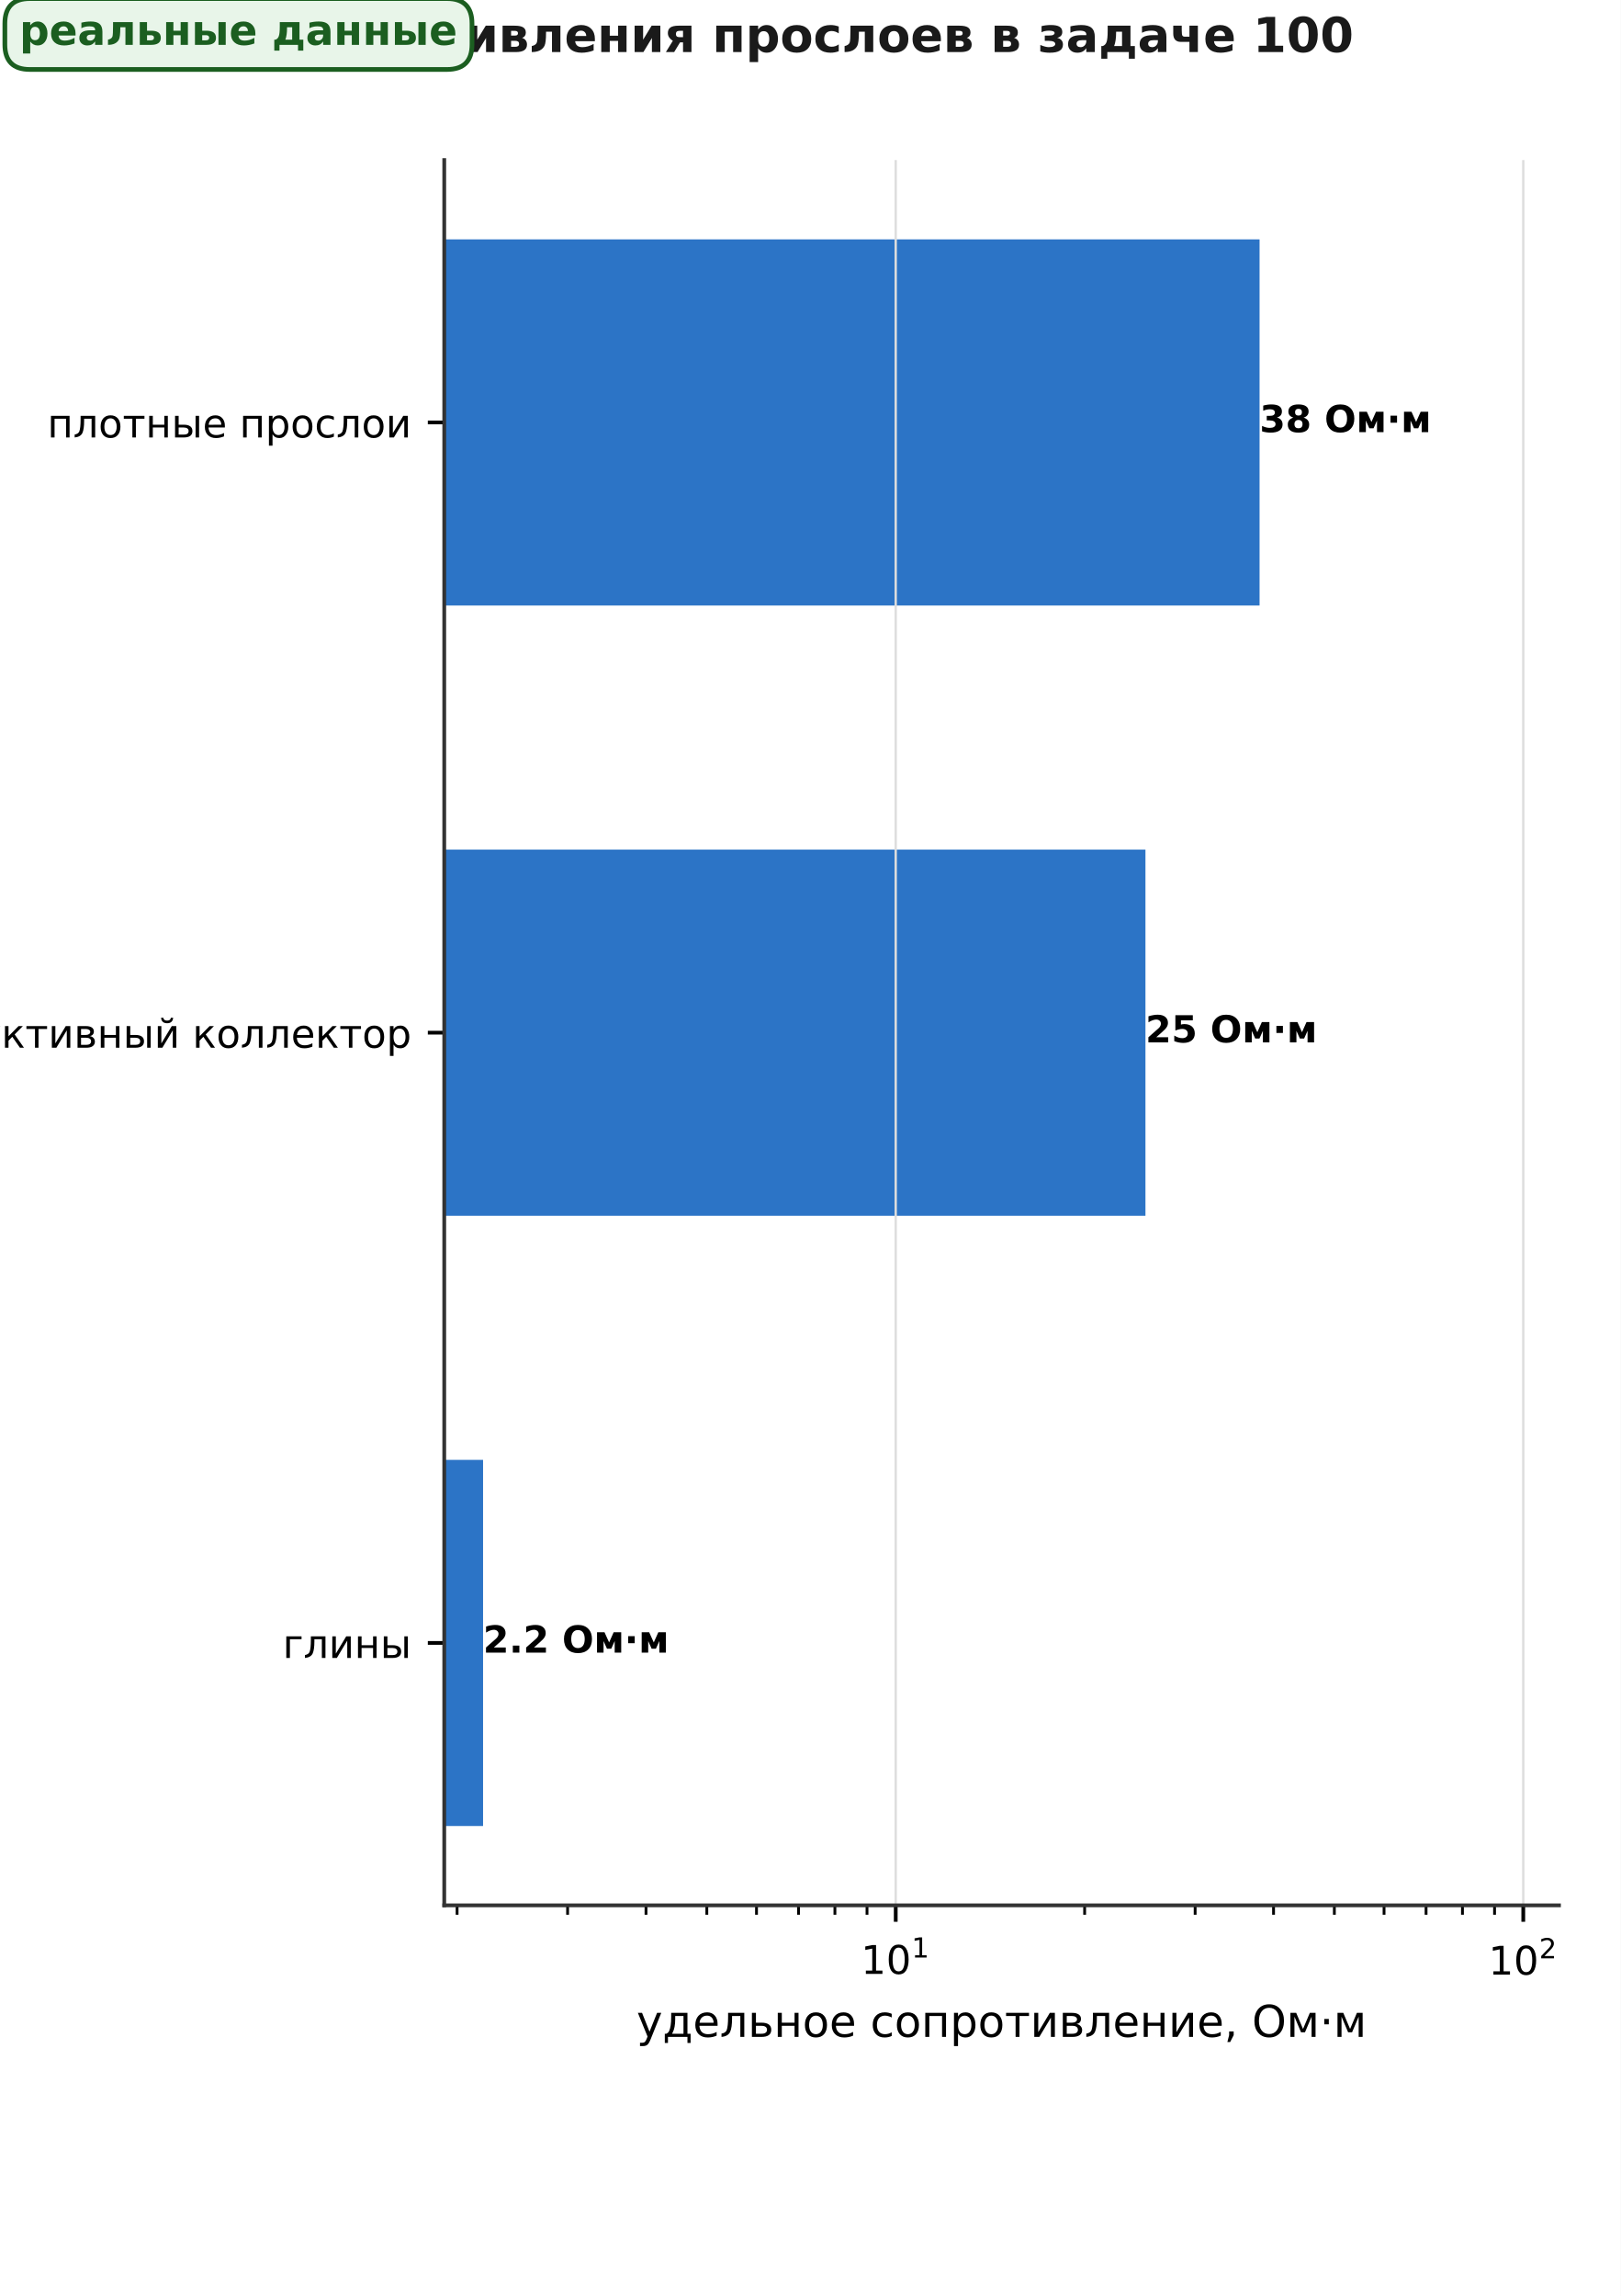
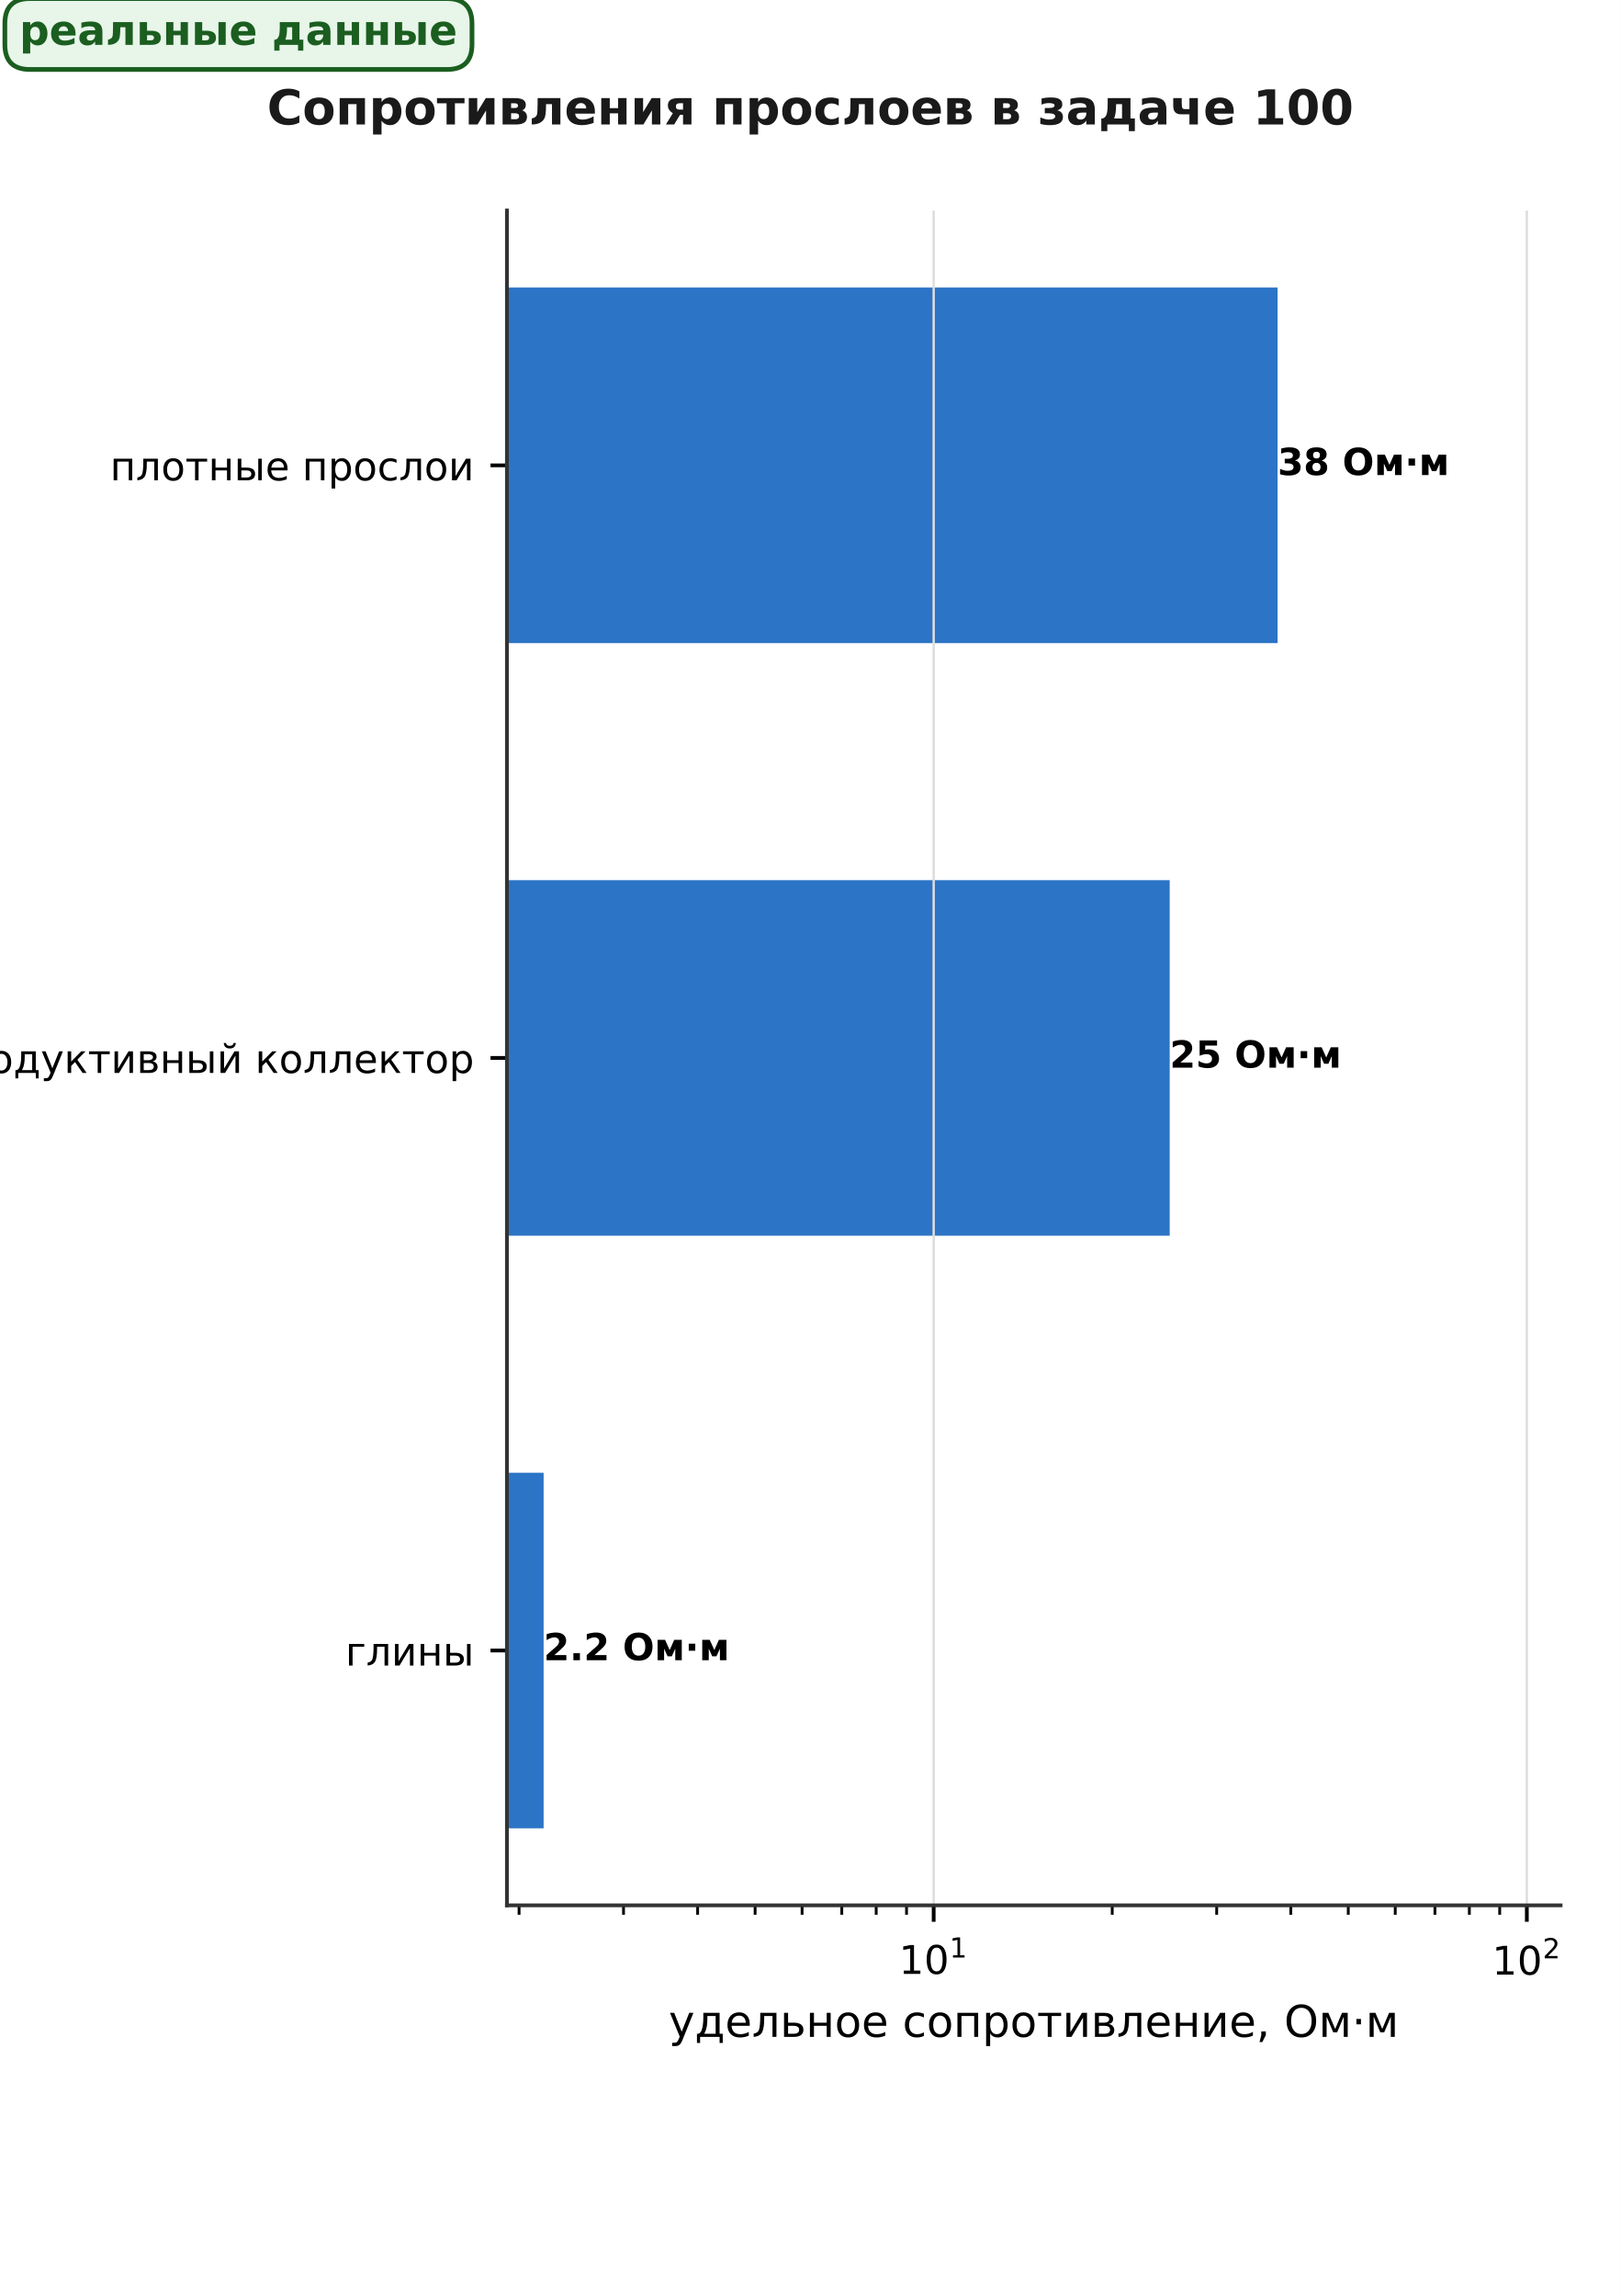
<svg xmlns="http://www.w3.org/2000/svg" xmlns:xlink="http://www.w3.org/1999/xlink" width="345.6pt" height="489.6pt" viewBox="0 0 345.6 489.6" version="1.1">
  <defs>
    <style type="text/css">*{stroke-linejoin: round; stroke-linecap: butt}</style>
  </defs>
  <g id="figure_1">
    <g id="patch_1">
      <path d="M 0 489.6  L 345.6 489.6  L 345.6 0  L 0 0  z " style="fill: #ffffff" />
    </g>
    <g id="axes_1">
      <g id="patch_2">
-         <path d="M 94.729 406.296  L 332.433 406.296  L 332.433 34.128  L 94.729 34.128  z " style="fill: #ffffff" />
+         <path d="M 108.095 406.296  L 332.775 406.296  L 332.775 44.892  L 108.095 44.892  z " style="fill: #ffffff" />
      </g>
      <g id="patch_3">
-         <path d="M -133758.588 129.122  L 268.586 129.122  L 268.586 51.045  L -133758.588 51.045  z " clip-path="url(#pc82151c1c4)" style="fill: #1565c0; opacity: 0.9" />
+         <path d="M -126411.638 137.138  L 272.427 137.138  L 272.427 61.319  L -126411.638 61.319  z " clip-path="url(#p7ef207ef49)" style="fill: #1565c0; opacity: 0.9" />
      </g>
      <g id="patch_4">
-         <path d="M -133758.588 259.251  L 244.253 259.251  L 244.253 181.173  L -133758.588 181.173  z " clip-path="url(#pc82151c1c4)" style="fill: #1565c0; opacity: 0.9" />
+         <path d="M -126411.638 263.504  L 249.427 263.504  L 249.427 187.684  L -126411.638 187.684  z " clip-path="url(#p7ef207ef49)" style="fill: #1565c0; opacity: 0.9" />
      </g>
      <g id="patch_5">
-         <path d="M -133758.588 389.379  L 103.008 389.379  L 103.008 311.302  L -133758.588 311.302  z " clip-path="url(#pc82151c1c4)" style="fill: #1565c0; opacity: 0.9" />
+         <path d="M -126411.638 389.869  L 115.92 389.869  L 115.92 314.05  L -126411.638 314.05  z " clip-path="url(#p7ef207ef49)" style="fill: #1565c0; opacity: 0.9" />
      </g>
      <g id="matplotlib.axis_1">
        <g id="xtick_1">
          <g id="line2d_1">
-             <path d="M 191.002 406.296  L 191.002 34.128  " clip-path="url(#pc82151c1c4)" style="fill: none; stroke: #dddddd; stroke-width: 0.5; stroke-linecap: square" />
+             <path d="M 199.094 406.296  L 199.094 44.892  " clip-path="url(#p7ef207ef49)" style="fill: none; stroke: #dddddd; stroke-width: 0.5; stroke-linecap: square" />
          </g>
          <g id="line2d_2">
            <defs>
-               <path id="m5a653c001d" d="M 0 0  L 0 3.5  " style="stroke: #000000; stroke-width: 0.8" />
+               <path id="m7b1c8a5be4" d="M 0 0  L 0 3.5  " style="stroke: #000000; stroke-width: 0.8" />
            </defs>
            <g>
-               <use xlink:href="#m5a653c001d" x="191.002" y="406.296" style="stroke: #000000; stroke-width: 0.8" />
+               <use xlink:href="#m7b1c8a5be4" x="199.094" y="406.296" style="stroke: #000000; stroke-width: 0.8" />
            </g>
          </g>
          <g id="text_1">
-             <g transform="translate(183.589 421.1303)">
+             <g transform="translate(191.6804 421.1303)">
              <text>
                <tspan x="0" y="-0.222" style="font-size: 8.424px; font-family: 'DejaVu Sans'">1</tspan>
                <tspan x="5.358" y="-0.222" style="font-size: 8.424px; font-family: 'DejaVu Sans'">0</tspan>
                <tspan x="10.797" y="-3.702" style="font-size: 5.897px; font-family: 'DejaVu Sans'">1</tspan>
              </text>
            </g>
          </g>
        </g>
        <g id="xtick_2">
          <g id="line2d_3">
-             <path d="M 324.818 406.296  L 324.818 34.128  " clip-path="url(#pc82151c1c4)" style="fill: none; stroke: #dddddd; stroke-width: 0.5; stroke-linecap: square" />
+             <path d="M 325.578 406.296  L 325.578 44.892  " clip-path="url(#p7ef207ef49)" style="fill: none; stroke: #dddddd; stroke-width: 0.5; stroke-linecap: square" />
          </g>
          <g id="line2d_4">
            <g>
-               <use xlink:href="#m5a653c001d" x="324.818" y="406.296" style="stroke: #000000; stroke-width: 0.8" />
+               <use xlink:href="#m7b1c8a5be4" x="325.578" y="406.296" style="stroke: #000000; stroke-width: 0.8" />
            </g>
          </g>
          <g id="text_2">
-             <g transform="translate(317.4048 421.2146)">
+             <g transform="translate(318.1647 421.2146)">
              <text>
                <tspan x="0" y="-0.146" style="font-size: 8.424px; font-family: 'DejaVu Sans'">1</tspan>
                <tspan x="5.358" y="-0.146" style="font-size: 8.424px; font-family: 'DejaVu Sans'">0</tspan>
                <tspan x="10.797" y="-3.625" style="font-size: 5.897px; font-family: 'DejaVu Sans'">2</tspan>
              </text>
            </g>
          </g>
        </g>
        <g id="xtick_3">
          <g id="line2d_5">
            <defs>
-               <path id="m4e386f6bf5" d="M 0 0  L 0 2  " style="stroke: #000000; stroke-width: 0.6" />
+               <path id="m87663ba015" d="M 0 0  L 0 2  " style="stroke: #000000; stroke-width: 0.6" />
            </defs>
            <g>
-               <use xlink:href="#m4e386f6bf5" x="97.469" y="406.296" style="stroke: #000000; stroke-width: 0.6" />
+               <use xlink:href="#m87663ba015" x="110.685" y="406.296" style="stroke: #000000; stroke-width: 0.6" />
            </g>
          </g>
        </g>
        <g id="xtick_4">
          <g id="line2d_6">
            <g>
-               <use xlink:href="#m4e386f6bf5" x="121.033" y="406.296" style="stroke: #000000; stroke-width: 0.6" />
+               <use xlink:href="#m87663ba015" x="132.958" y="406.296" style="stroke: #000000; stroke-width: 0.6" />
            </g>
          </g>
        </g>
        <g id="xtick_5">
          <g id="line2d_7">
            <g>
-               <use xlink:href="#m4e386f6bf5" x="137.751" y="406.296" style="stroke: #000000; stroke-width: 0.6" />
+               <use xlink:href="#m87663ba015" x="148.76" y="406.296" style="stroke: #000000; stroke-width: 0.6" />
            </g>
          </g>
        </g>
        <g id="xtick_6">
          <g id="line2d_8">
            <g>
-               <use xlink:href="#m4e386f6bf5" x="150.72" y="406.296" style="stroke: #000000; stroke-width: 0.6" />
+               <use xlink:href="#m87663ba015" x="161.018" y="406.296" style="stroke: #000000; stroke-width: 0.6" />
            </g>
          </g>
        </g>
        <g id="xtick_7">
          <g id="line2d_9">
            <g>
-               <use xlink:href="#m4e386f6bf5" x="161.315" y="406.296" style="stroke: #000000; stroke-width: 0.6" />
+               <use xlink:href="#m87663ba015" x="171.033" y="406.296" style="stroke: #000000; stroke-width: 0.6" />
            </g>
          </g>
        </g>
        <g id="xtick_8">
          <g id="line2d_10">
            <g>
-               <use xlink:href="#m4e386f6bf5" x="170.274" y="406.296" style="stroke: #000000; stroke-width: 0.6" />
+               <use xlink:href="#m87663ba015" x="179.501" y="406.296" style="stroke: #000000; stroke-width: 0.6" />
            </g>
          </g>
        </g>
        <g id="xtick_9">
          <g id="line2d_11">
            <g>
-               <use xlink:href="#m4e386f6bf5" x="178.034" y="406.296" style="stroke: #000000; stroke-width: 0.6" />
+               <use xlink:href="#m87663ba015" x="186.836" y="406.296" style="stroke: #000000; stroke-width: 0.6" />
            </g>
          </g>
        </g>
        <g id="xtick_10">
          <g id="line2d_12">
            <g>
-               <use xlink:href="#m4e386f6bf5" x="184.879" y="406.296" style="stroke: #000000; stroke-width: 0.6" />
+               <use xlink:href="#m87663ba015" x="193.306" y="406.296" style="stroke: #000000; stroke-width: 0.6" />
            </g>
          </g>
        </g>
        <g id="xtick_11">
          <g id="line2d_13">
            <g>
-               <use xlink:href="#m4e386f6bf5" x="231.285" y="406.296" style="stroke: #000000; stroke-width: 0.6" />
+               <use xlink:href="#m87663ba015" x="237.169" y="406.296" style="stroke: #000000; stroke-width: 0.6" />
            </g>
          </g>
        </g>
        <g id="xtick_12">
          <g id="line2d_14">
            <g>
-               <use xlink:href="#m4e386f6bf5" x="254.848" y="406.296" style="stroke: #000000; stroke-width: 0.6" />
+               <use xlink:href="#m87663ba015" x="259.442" y="406.296" style="stroke: #000000; stroke-width: 0.6" />
            </g>
          </g>
        </g>
        <g id="xtick_13">
          <g id="line2d_15">
            <g>
-               <use xlink:href="#m4e386f6bf5" x="271.567" y="406.296" style="stroke: #000000; stroke-width: 0.6" />
+               <use xlink:href="#m87663ba015" x="275.245" y="406.296" style="stroke: #000000; stroke-width: 0.6" />
            </g>
          </g>
        </g>
        <g id="xtick_14">
          <g id="line2d_16">
            <g>
-               <use xlink:href="#m4e386f6bf5" x="284.535" y="406.296" style="stroke: #000000; stroke-width: 0.6" />
+               <use xlink:href="#m87663ba015" x="287.502" y="406.296" style="stroke: #000000; stroke-width: 0.6" />
            </g>
          </g>
        </g>
        <g id="xtick_15">
          <g id="line2d_17">
            <g>
-               <use xlink:href="#m4e386f6bf5" x="295.131" y="406.296" style="stroke: #000000; stroke-width: 0.6" />
+               <use xlink:href="#m87663ba015" x="297.517" y="406.296" style="stroke: #000000; stroke-width: 0.6" />
            </g>
          </g>
        </g>
        <g id="xtick_16">
          <g id="line2d_18">
            <g>
-               <use xlink:href="#m4e386f6bf5" x="304.09" y="406.296" style="stroke: #000000; stroke-width: 0.6" />
+               <use xlink:href="#m87663ba015" x="305.985" y="406.296" style="stroke: #000000; stroke-width: 0.6" />
            </g>
          </g>
        </g>
        <g id="xtick_17">
          <g id="line2d_19">
            <g>
-               <use xlink:href="#m4e386f6bf5" x="311.85" y="406.296" style="stroke: #000000; stroke-width: 0.6" />
+               <use xlink:href="#m87663ba015" x="313.32" y="406.296" style="stroke: #000000; stroke-width: 0.6" />
            </g>
          </g>
        </g>
        <g id="xtick_18">
          <g id="line2d_20">
            <g>
-               <use xlink:href="#m4e386f6bf5" x="318.695" y="406.296" style="stroke: #000000; stroke-width: 0.6" />
+               <use xlink:href="#m87663ba015" x="319.79" y="406.296" style="stroke: #000000; stroke-width: 0.6" />
            </g>
          </g>
        </g>
        <g id="text_3">
-           <text style="font-size: 9.36px; font-family: 'DejaVu Sans'; text-anchor: middle" x="213.581" y="434.35" transform="rotate(-0 213.5808 434.3497)">удельное сопротивление, Ом·м</text>
+           <text style="font-size: 9.36px; font-family: 'DejaVu Sans'; text-anchor: middle" x="220.435" y="434.35" transform="rotate(-0 220.4352 434.3497)">удельное сопротивление, Ом·м</text>
        </g>
      </g>
      <g id="matplotlib.axis_2">
        <g id="ytick_1">
          <g id="line2d_21">
            <defs>
-               <path id="m1734e9eacd" d="M 0 0  L -3.5 0  " style="stroke: #000000; stroke-width: 0.8" />
+               <path id="ma35f3451f5" d="M 0 0  L -3.5 0  " style="stroke: #000000; stroke-width: 0.8" />
            </defs>
            <g>
-               <use xlink:href="#m1734e9eacd" x="94.729" y="90.083" style="stroke: #000000; stroke-width: 0.8" />
+               <use xlink:href="#ma35f3451f5" x="108.095" y="99.229" style="stroke: #000000; stroke-width: 0.8" />
            </g>
          </g>
          <g id="text_4">
-             <text style="font-size: 8.424px; font-family: 'DejaVu Sans'; text-anchor: end" x="87.729" y="93.283" transform="rotate(-0 87.72896 93.28346)">плотные прослои</text>
+             <text style="font-size: 8.424px; font-family: 'DejaVu Sans'; text-anchor: end" x="101.095" y="102.429" transform="rotate(-0 101.095 102.4291)">плотные прослои</text>
          </g>
        </g>
        <g id="ytick_2">
          <g id="line2d_22">
            <g>
-               <use xlink:href="#m1734e9eacd" x="94.729" y="220.212" style="stroke: #000000; stroke-width: 0.8" />
+               <use xlink:href="#ma35f3451f5" x="108.095" y="225.594" style="stroke: #000000; stroke-width: 0.8" />
            </g>
          </g>
          <g id="text_5">
-             <text style="font-size: 8.424px; font-family: 'DejaVu Sans'; text-anchor: end" x="87.729" y="223.412" transform="rotate(-0 87.72896 223.4121)">продуктивный коллектор</text>
+             <text style="font-size: 8.424px; font-family: 'DejaVu Sans'; text-anchor: end" x="101.095" y="228.794" transform="rotate(-0 101.095 228.7941)">продуктивный коллектор</text>
          </g>
        </g>
        <g id="ytick_3">
          <g id="line2d_23">
            <g>
-               <use xlink:href="#m1734e9eacd" x="94.729" y="350.341" style="stroke: #000000; stroke-width: 0.8" />
+               <use xlink:href="#ma35f3451f5" x="108.095" y="351.959" style="stroke: #000000; stroke-width: 0.8" />
            </g>
          </g>
          <g id="text_6">
-             <text style="font-size: 8.424px; font-family: 'DejaVu Sans'; text-anchor: end" x="87.729" y="353.541" transform="rotate(-0 87.72896 353.5408)">глины</text>
+             <text style="font-size: 8.424px; font-family: 'DejaVu Sans'; text-anchor: end" x="101.095" y="355.159" transform="rotate(-0 101.095 355.1592)">глины</text>
          </g>
        </g>
      </g>
      <g id="patch_6">
-         <path d="M 94.729 406.296  L 94.729 34.128  " style="fill: none; stroke: #333333; stroke-width: 0.8; stroke-linejoin: miter; stroke-linecap: square" />
+         <path d="M 108.095 406.296  L 108.095 44.892  " style="fill: none; stroke: #333333; stroke-width: 0.8; stroke-linejoin: miter; stroke-linecap: square" />
      </g>
      <g id="patch_7">
-         <path d="M 94.729 406.296  L 332.433 406.296  " style="fill: none; stroke: #333333; stroke-width: 0.8; stroke-linejoin: miter; stroke-linecap: square" />
+         <path d="M 108.095 406.296  L 332.775 406.296  " style="fill: none; stroke: #333333; stroke-width: 0.8; stroke-linejoin: miter; stroke-linecap: square" />
      </g>
      <g id="text_7">
-         <text style="font-weight: 700; font-size: 7.956px; font-family: 'DejaVu Sans'; text-anchor: start" x="268.586" y="92.15" transform="rotate(-0 268.5863 92.15002)"> 38 Ом·м</text>
+         <text style="font-weight: 700; font-size: 7.956px; font-family: 'DejaVu Sans'; text-anchor: start" x="272.427" y="101.296" transform="rotate(-0 272.427 101.2957)"> 38 Ом·м</text>
      </g>
      <g id="text_8">
-         <text style="font-weight: 700; font-size: 7.956px; font-family: 'DejaVu Sans'; text-anchor: start" x="244.253" y="222.279" transform="rotate(-0 244.2527 222.2787)"> 25 Ом·м</text>
+         <text style="font-weight: 700; font-size: 7.956px; font-family: 'DejaVu Sans'; text-anchor: start" x="249.427" y="227.661" transform="rotate(-0 249.4267 227.6607)"> 25 Ом·м</text>
      </g>
      <g id="text_9">
-         <text style="font-weight: 700; font-size: 7.956px; font-family: 'DejaVu Sans'; text-anchor: start" x="103.008" y="352.407" transform="rotate(-0 103.0079 352.4074)"> 2.2 Ом·м</text>
+         <text style="font-weight: 700; font-size: 7.956px; font-family: 'DejaVu Sans'; text-anchor: start" x="115.92" y="354.026" transform="rotate(-0 115.9204 354.0257)"> 2.2 Ом·м</text>
      </g>
    </g>
    <g id="text_10">
-       <text style="font-weight: 700; font-size: 10.296px; font-family: 'DejaVu Sans'; text-anchor: middle; fill: #1a1a1a" x="172.8" y="11.099" transform="rotate(-0 172.8 11.09855)">Сопротивления прослоев в задаче 100</text>
+       <text style="font-weight: 700; font-size: 10.296px; font-family: 'DejaVu Sans'; text-anchor: middle; fill: #1a1a1a" x="172.8" y="26.543" transform="rotate(-0 172.8 26.54255)">Сопротивления прослоев в задаче 100</text>
    </g>
    <g id="text_11">
      <g id="patch_8">
        <path d="M 6.37 14.812  L 95.312 14.812  Q 100.648 14.812 100.648 9.477  L 100.648 5.031  Q 100.648 -0.304 95.312 -0.304  L 6.37 -0.304  Q 1.035 -0.304 1.035 5.031  L 1.035 9.477  Q 1.035 14.812 6.37 14.812  z " style="fill: #e8f5e9; stroke: #1b5e20; stroke-linejoin: miter" />
      </g>
      <text style="font-weight: 700; font-size: 8.892px; font-family: 'DejaVu Sans'; text-anchor: start; fill: #1b5e20" x="4.147" y="9.564" transform="rotate(-0 4.1472 9.563836)">реальные данные</text>
    </g>
  </g>
  <defs>
-     <clipPath id="pc82151c1c4">
-       <rect x="94.729" y="34.128" width="237.704" height="372.168" />
+     <clipPath id="p7ef207ef49">
+       <rect x="108.095" y="44.892" width="224.68" height="361.404" />
    </clipPath>
  </defs>
</svg>
